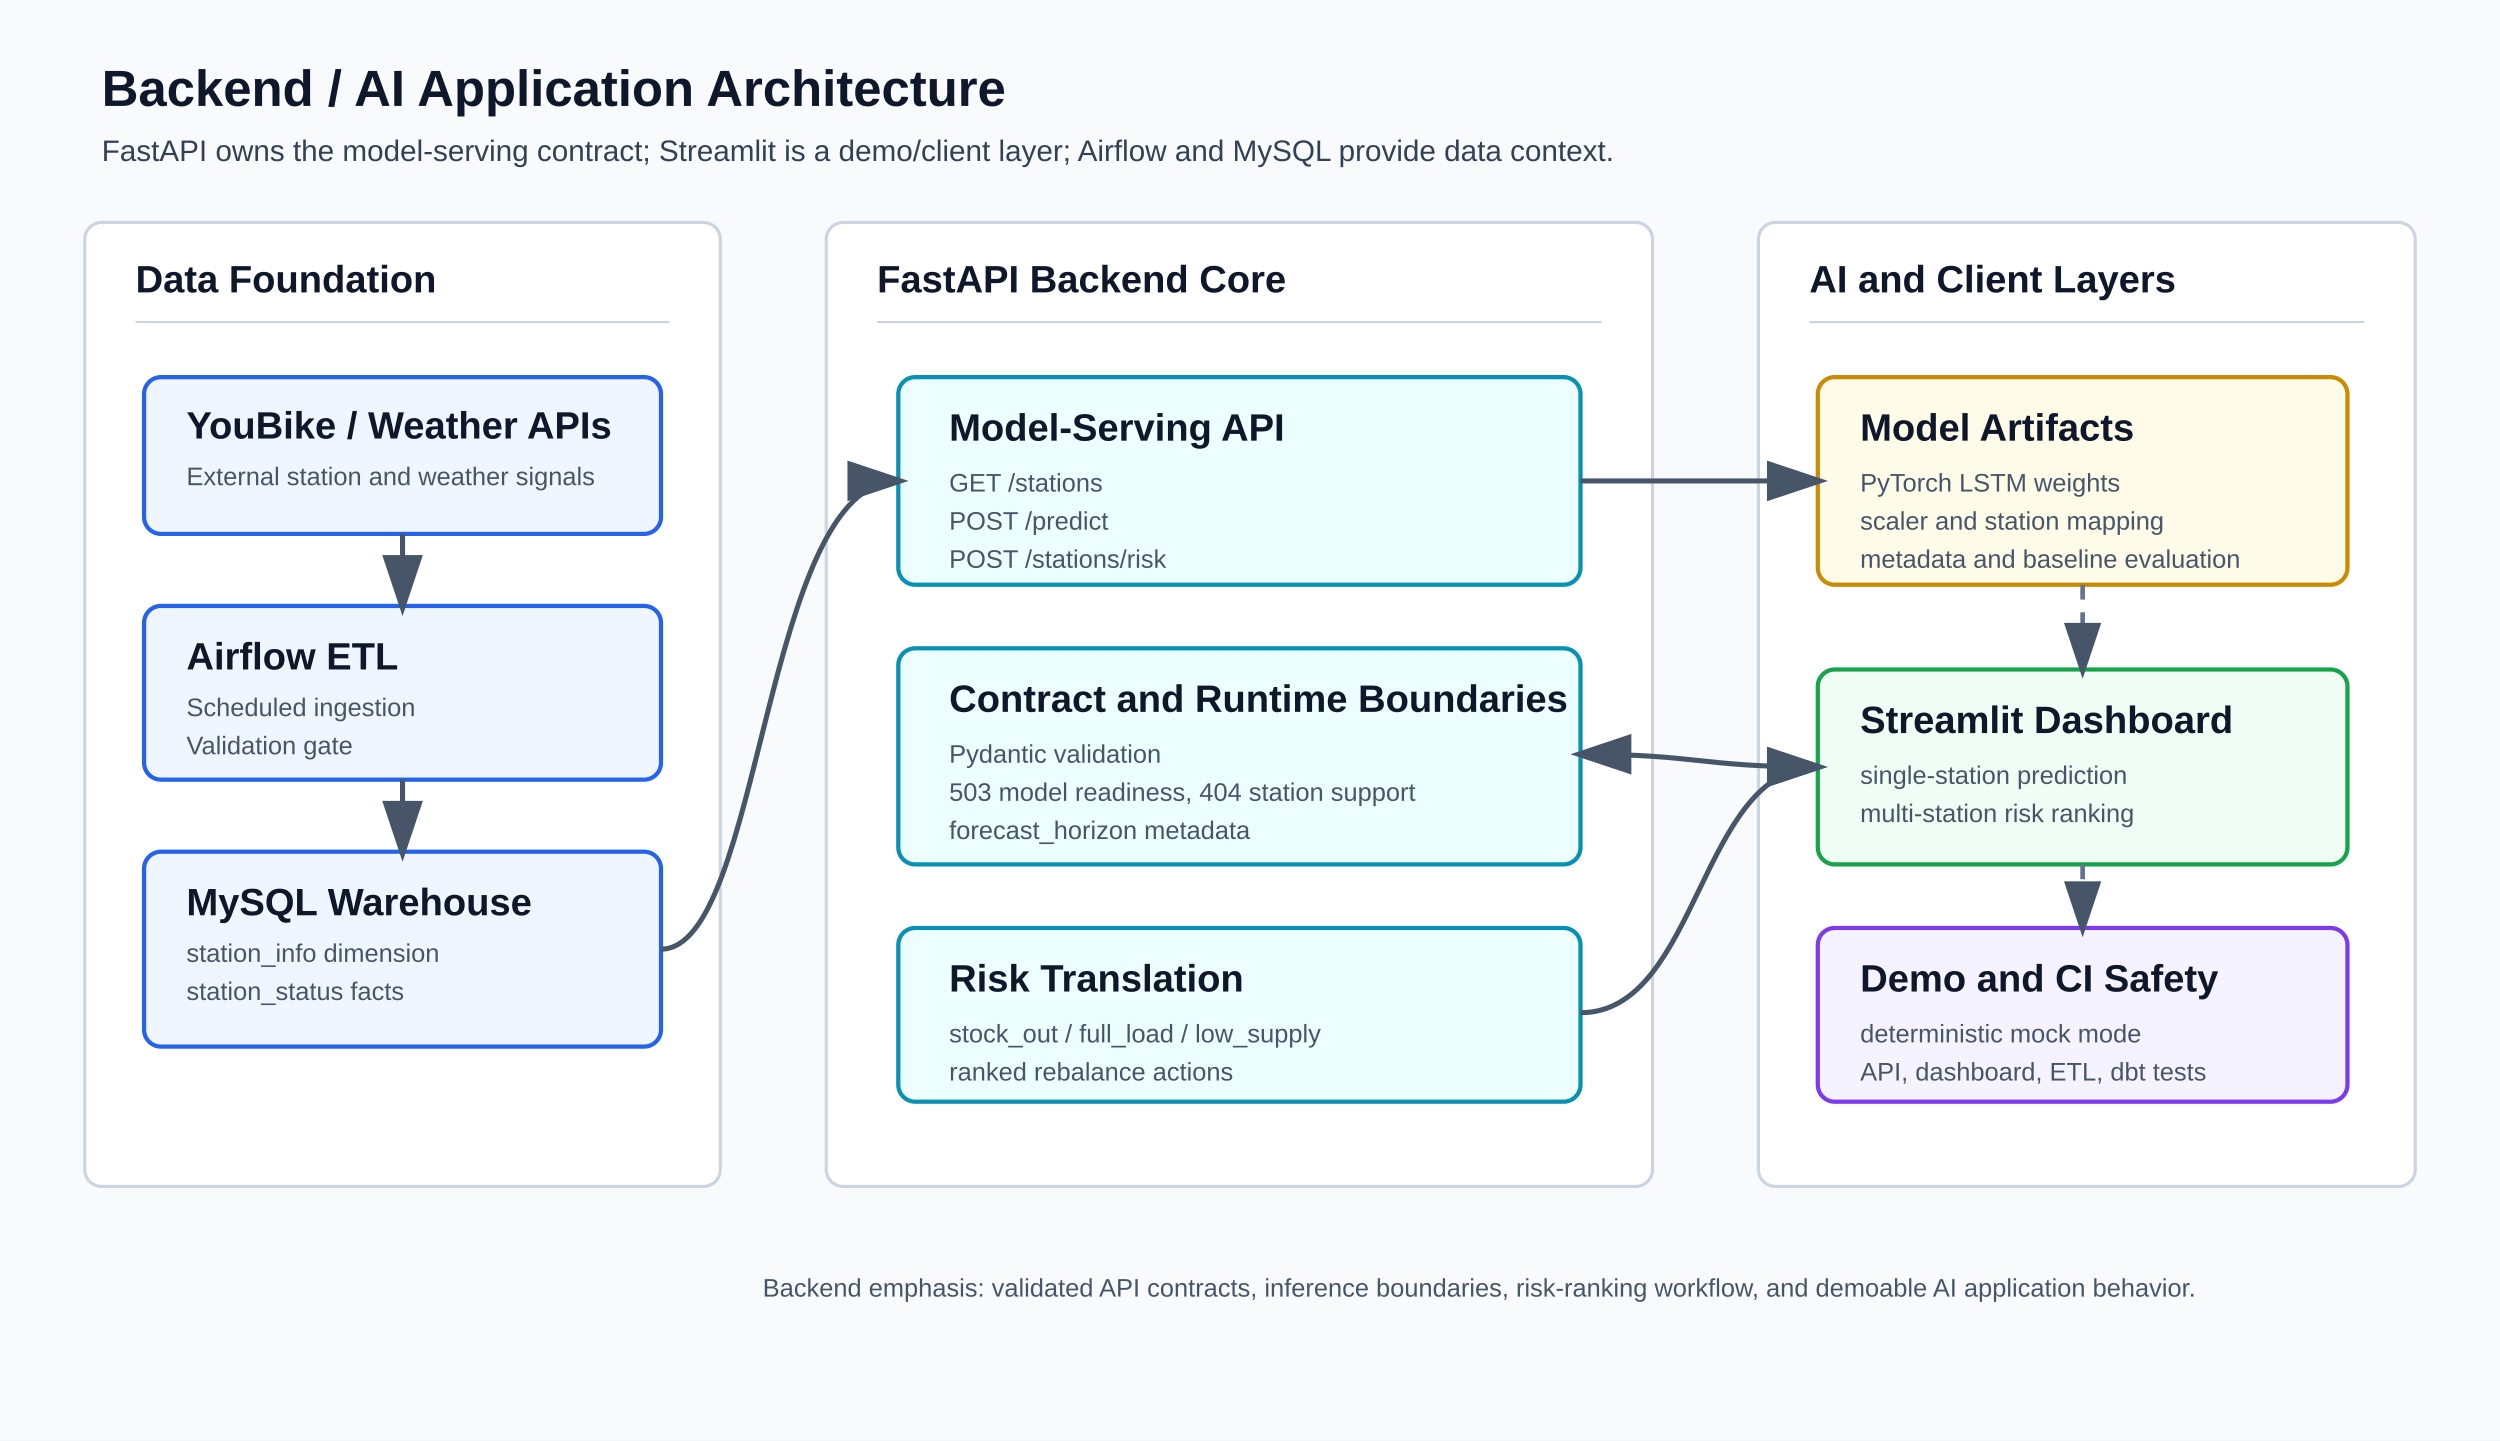
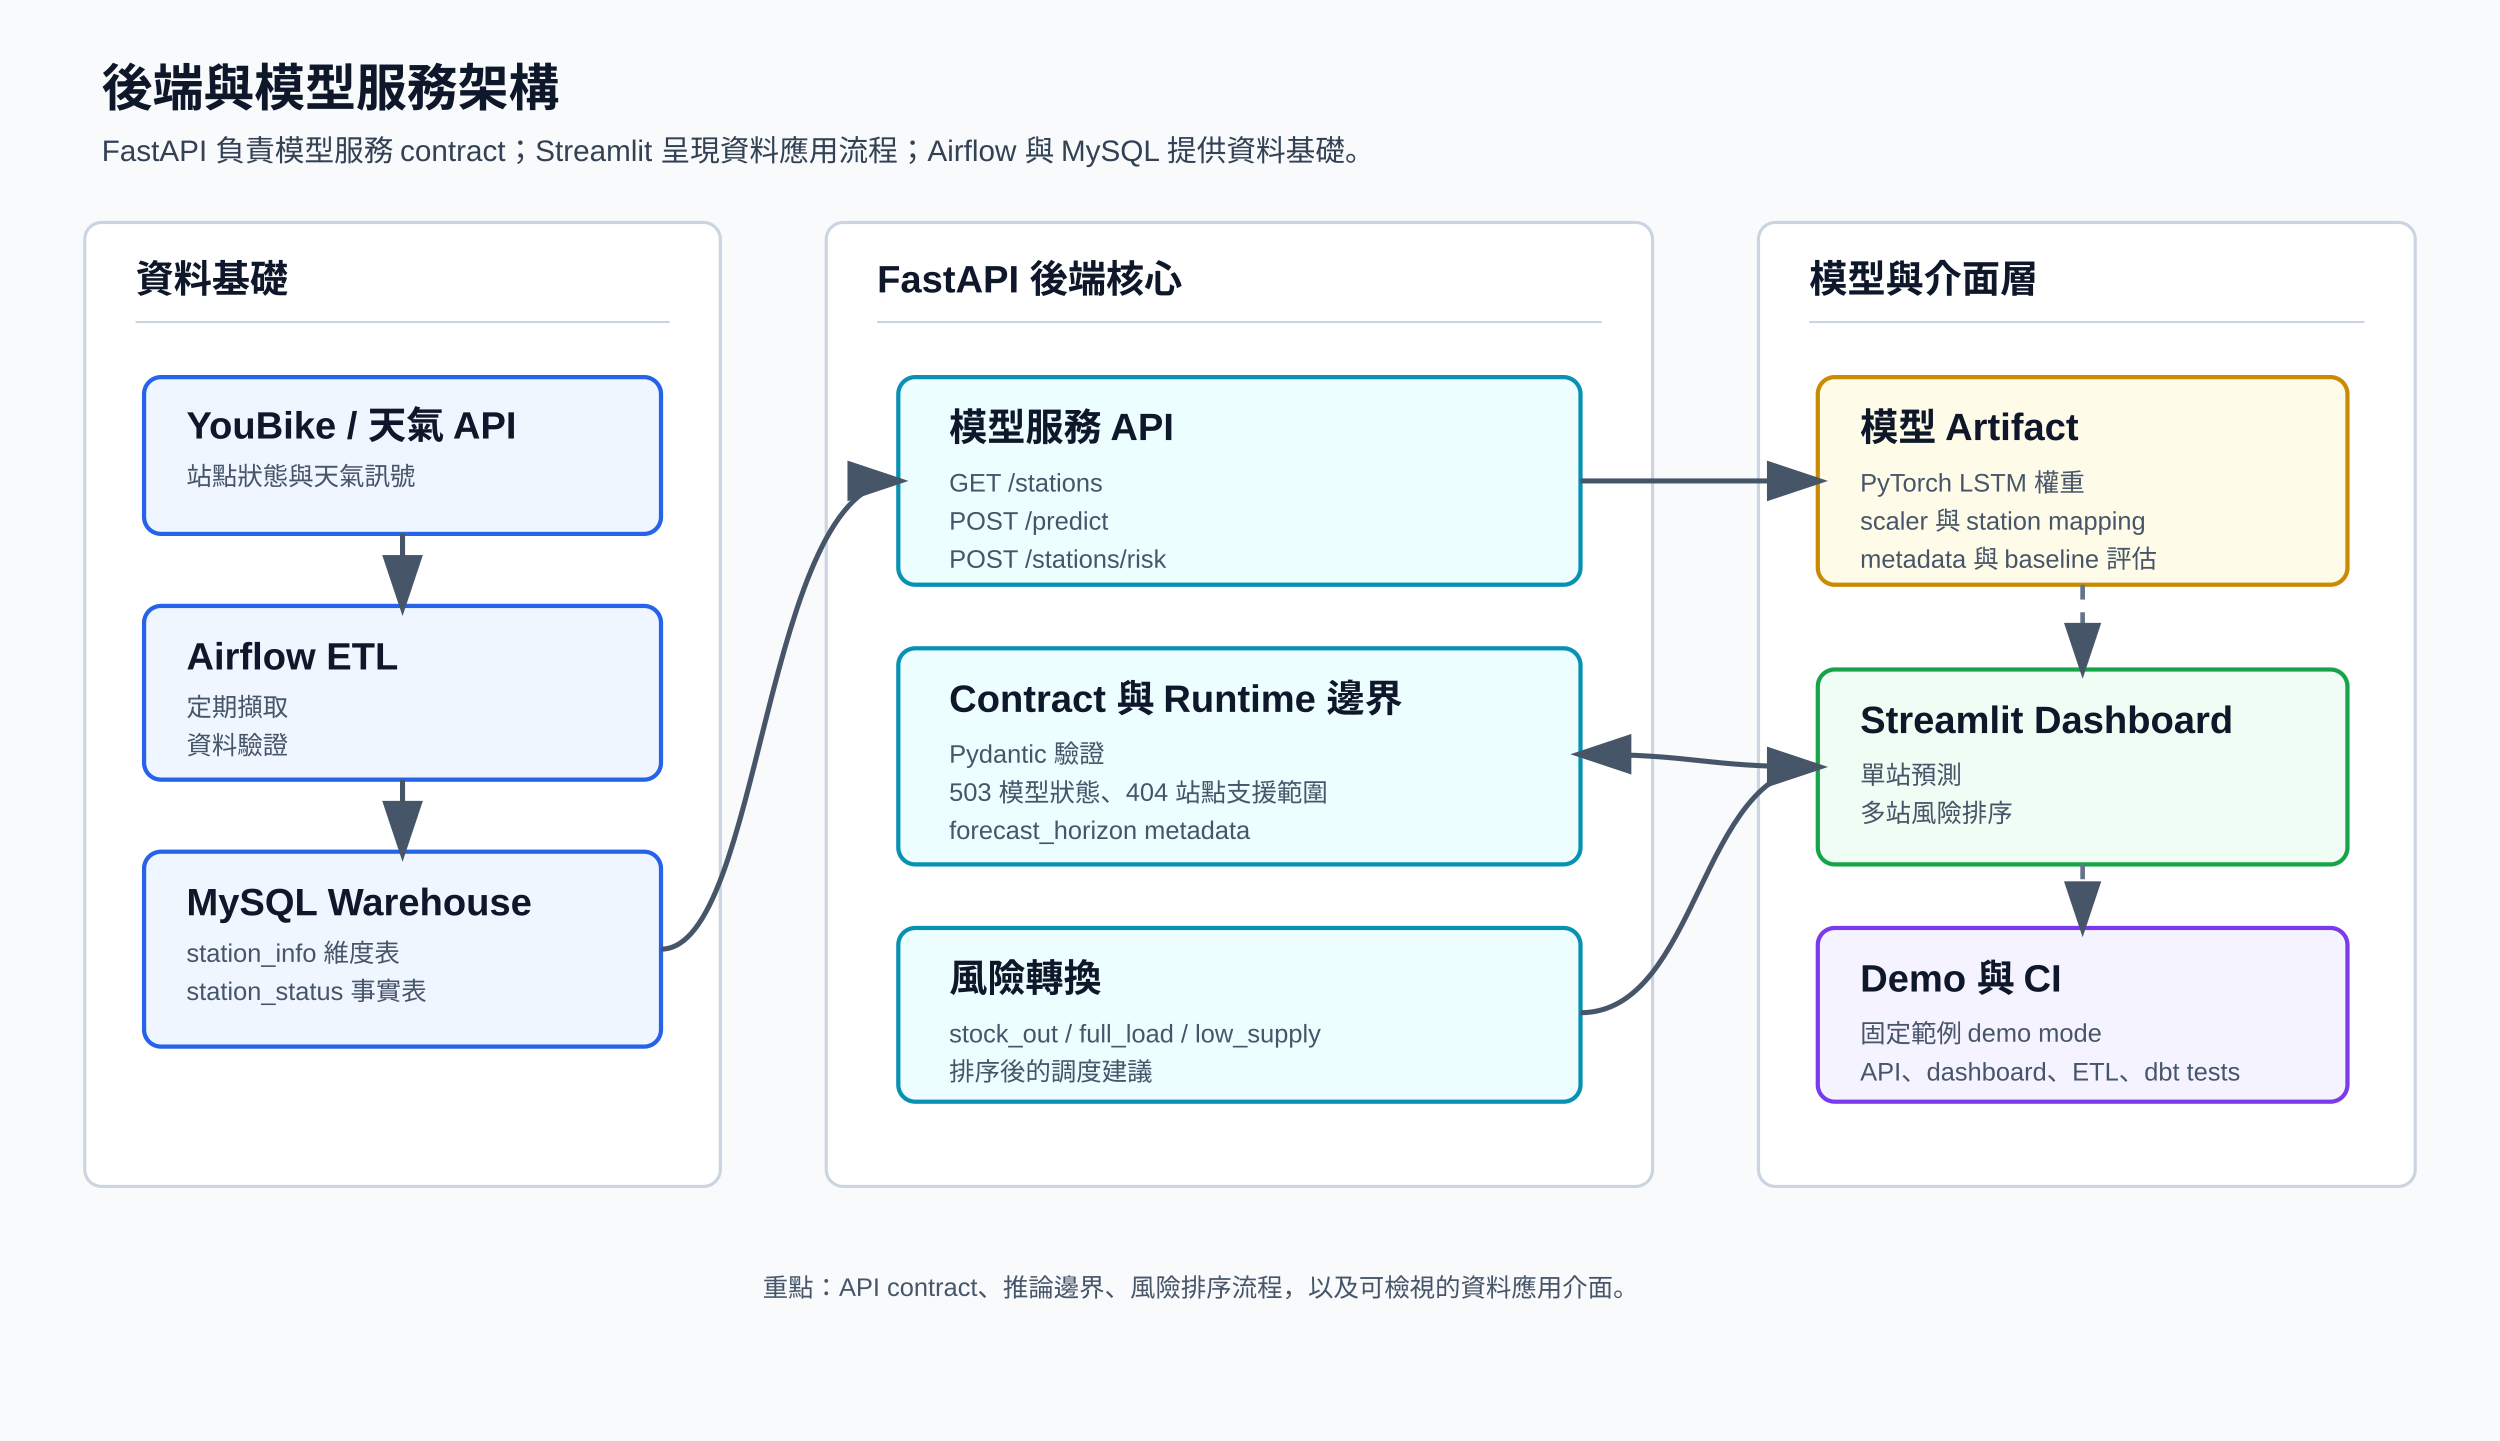
<svg xmlns="http://www.w3.org/2000/svg" width="1180" height="680" viewBox="0 0 1180 680" role="img" aria-labelledby="title desc">
  <defs>
    <style>
      .bg { fill: #f8fafc; }
      .panel { fill: #ffffff; stroke: #cbd5e1; stroke-width: 1.5; }
      .api { fill: #ecfeff; stroke: #0891b2; stroke-width: 2; }
      .client { fill: #f0fdf4; stroke: #16a34a; stroke-width: 2; }
      .model { fill: #fefce8; stroke: #ca8a04; stroke-width: 2; }
      .data { fill: #eff6ff; stroke: #2563eb; stroke-width: 2; }
      .test { fill: #f5f3ff; stroke: #7c3aed; stroke-width: 2; }
      .label { fill: #0f172a; font: 700 24px Arial, sans-serif; }
      .h2 { fill: #0f172a; font: 700 18px Arial, sans-serif; }
      .body { fill: #334155; font: 14px Arial, sans-serif; }
      .small { fill: #475569; font: 12px Arial, sans-serif; }
      .arrow { stroke: #475569; stroke-width: 2.4; fill: none; marker-end: url(#arrowhead); }
      .dash { stroke: #64748b; stroke-width: 2.2; fill: none; stroke-dasharray: 7 6; marker-end: url(#arrowhead); }
      .divider { stroke: #cbd5e1; stroke-width: 1; }
    </style>
    <marker id="arrowhead" markerWidth="12" markerHeight="8" refX="10" refY="4" orient="auto">
      <path d="M0,0 L12,4 L0,8 Z" fill="#475569" />
    </marker>
  </defs>
  <rect class="bg" x="0" y="0" width="1180" height="680" />
-   <text class="label" x="48" y="50">Backend / AI Application Architecture</text>
-   <text class="body" x="48" y="76">FastAPI owns the model-serving contract; Streamlit is a demo/client layer; Airflow and MySQL provide data context.</text>
+   <text class="label" x="48" y="50">後端與模型服務架構</text>
+   <text class="body" x="48" y="76">FastAPI 負責模型服務 contract；Streamlit 呈現資料應用流程；Airflow 與 MySQL 提供資料基礎。</text>
  <rect class="panel" x="40" y="105" width="300" height="455" rx="8" />
-   <text class="h2" x="64" y="138">Data Foundation</text>
+   <text class="h2" x="64" y="138">資料基礎</text>
  <line class="divider" x1="64" y1="152" x2="316" y2="152" />
  <rect class="data" x="68" y="178" width="244" height="74" rx="8" />
-   <text class="h2" x="88" y="207">YouBike / Weather APIs</text>
-   <text class="small" x="88" y="229">External station and weather signals</text>
+   <text class="h2" x="88" y="207">YouBike / 天氣 API</text>
+   <text class="small" x="88" y="229">站點狀態與天氣訊號</text>
  <rect class="data" x="68" y="286" width="244" height="82" rx="8" />
  <text class="h2" x="88" y="316">Airflow ETL</text>
-   <text class="small" x="88" y="338">Scheduled ingestion</text>
-   <text class="small" x="88" y="356">Validation gate</text>
+   <text class="small" x="88" y="338">定期擷取</text>
+   <text class="small" x="88" y="356">資料驗證</text>
  <rect class="data" x="68" y="402" width="244" height="92" rx="8" />
  <text class="h2" x="88" y="432">MySQL Warehouse</text>
-   <text class="small" x="88" y="454">station_info dimension</text>
-   <text class="small" x="88" y="472">station_status facts</text>
+   <text class="small" x="88" y="454">station_info 維度表</text>
+   <text class="small" x="88" y="472">station_status 事實表</text>
  <rect class="panel" x="390" y="105" width="390" height="455" rx="8" />
-   <text class="h2" x="414" y="138">FastAPI Backend Core</text>
+   <text class="h2" x="414" y="138">FastAPI 後端核心</text>
  <line class="divider" x1="414" y1="152" x2="756" y2="152" />
  <rect class="api" x="424" y="178" width="322" height="98" rx="8" />
-   <text class="h2" x="448" y="208">Model-Serving API</text>
+   <text class="h2" x="448" y="208">模型服務 API</text>
  <text class="small" x="448" y="232">GET /stations</text>
  <text class="small" x="448" y="250">POST /predict</text>
  <text class="small" x="448" y="268">POST /stations/risk</text>
  <rect class="api" x="424" y="306" width="322" height="102" rx="8" />
-   <text class="h2" x="448" y="336">Contract and Runtime Boundaries</text>
-   <text class="small" x="448" y="360">Pydantic validation</text>
-   <text class="small" x="448" y="378">503 model readiness, 404 station support</text>
+   <text class="h2" x="448" y="336">Contract 與 Runtime 邊界</text>
+   <text class="small" x="448" y="360">Pydantic 驗證</text>
+   <text class="small" x="448" y="378">503 模型狀態、404 站點支援範圍</text>
  <text class="small" x="448" y="396">forecast_horizon metadata</text>
  <rect class="api" x="424" y="438" width="322" height="82" rx="8" />
-   <text class="h2" x="448" y="468">Risk Translation</text>
+   <text class="h2" x="448" y="468">風險轉換</text>
  <text class="small" x="448" y="492">stock_out / full_load / low_supply</text>
-   <text class="small" x="448" y="510">ranked rebalance actions</text>
+   <text class="small" x="448" y="510">排序後的調度建議</text>
  <rect class="panel" x="830" y="105" width="310" height="455" rx="8" />
-   <text class="h2" x="854" y="138">AI and Client Layers</text>
+   <text class="h2" x="854" y="138">模型與介面層</text>
  <line class="divider" x1="854" y1="152" x2="1116" y2="152" />
  <rect class="model" x="858" y="178" width="250" height="98" rx="8" />
-   <text class="h2" x="878" y="208">Model Artifacts</text>
-   <text class="small" x="878" y="232">PyTorch LSTM weights</text>
-   <text class="small" x="878" y="250">scaler and station mapping</text>
-   <text class="small" x="878" y="268">metadata and baseline evaluation</text>
+   <text class="h2" x="878" y="208">模型 Artifact</text>
+   <text class="small" x="878" y="232">PyTorch LSTM 權重</text>
+   <text class="small" x="878" y="250">scaler 與 station mapping</text>
+   <text class="small" x="878" y="268">metadata 與 baseline 評估</text>
  <rect class="client" x="858" y="316" width="250" height="92" rx="8" />
  <text class="h2" x="878" y="346">Streamlit Dashboard</text>
-   <text class="small" x="878" y="370">single-station prediction</text>
-   <text class="small" x="878" y="388">multi-station risk ranking</text>
+   <text class="small" x="878" y="370">單站預測</text>
+   <text class="small" x="878" y="388">多站風險排序</text>
  <rect class="test" x="858" y="438" width="250" height="82" rx="8" />
-   <text class="h2" x="878" y="468">Demo and CI Safety</text>
-   <text class="small" x="878" y="492">deterministic mock mode</text>
-   <text class="small" x="878" y="510">API, dashboard, ETL, dbt tests</text>
+   <text class="h2" x="878" y="468">Demo 與 CI</text>
+   <text class="small" x="878" y="492">固定範例 demo mode</text>
+   <text class="small" x="878" y="510">API、dashboard、ETL、dbt tests</text>
  <path class="arrow" d="M190 252 L190 286" />
  <path class="arrow" d="M190 368 L190 402" />
  <path class="arrow" d="M312 448 C360 448 360 227 424 227" />
  <path class="arrow" d="M746 227 C802 227 802 227 858 227" />
  <path class="arrow" d="M858 362 C802 362 802 356 746 356" />
  <path class="arrow" d="M746 478 C802 478 802 362 858 362" />
  <path class="dash" d="M983 276 L983 316" />
  <path class="dash" d="M983 408 L983 438" />
-   <text class="small" x="360" y="612">Backend emphasis: validated API contracts, inference boundaries, risk-ranking workflow, and demoable AI application behavior.</text>
+   <text class="small" x="360" y="612">重點：API contract、推論邊界、風險排序流程，以及可檢視的資料應用介面。</text>
</svg>
